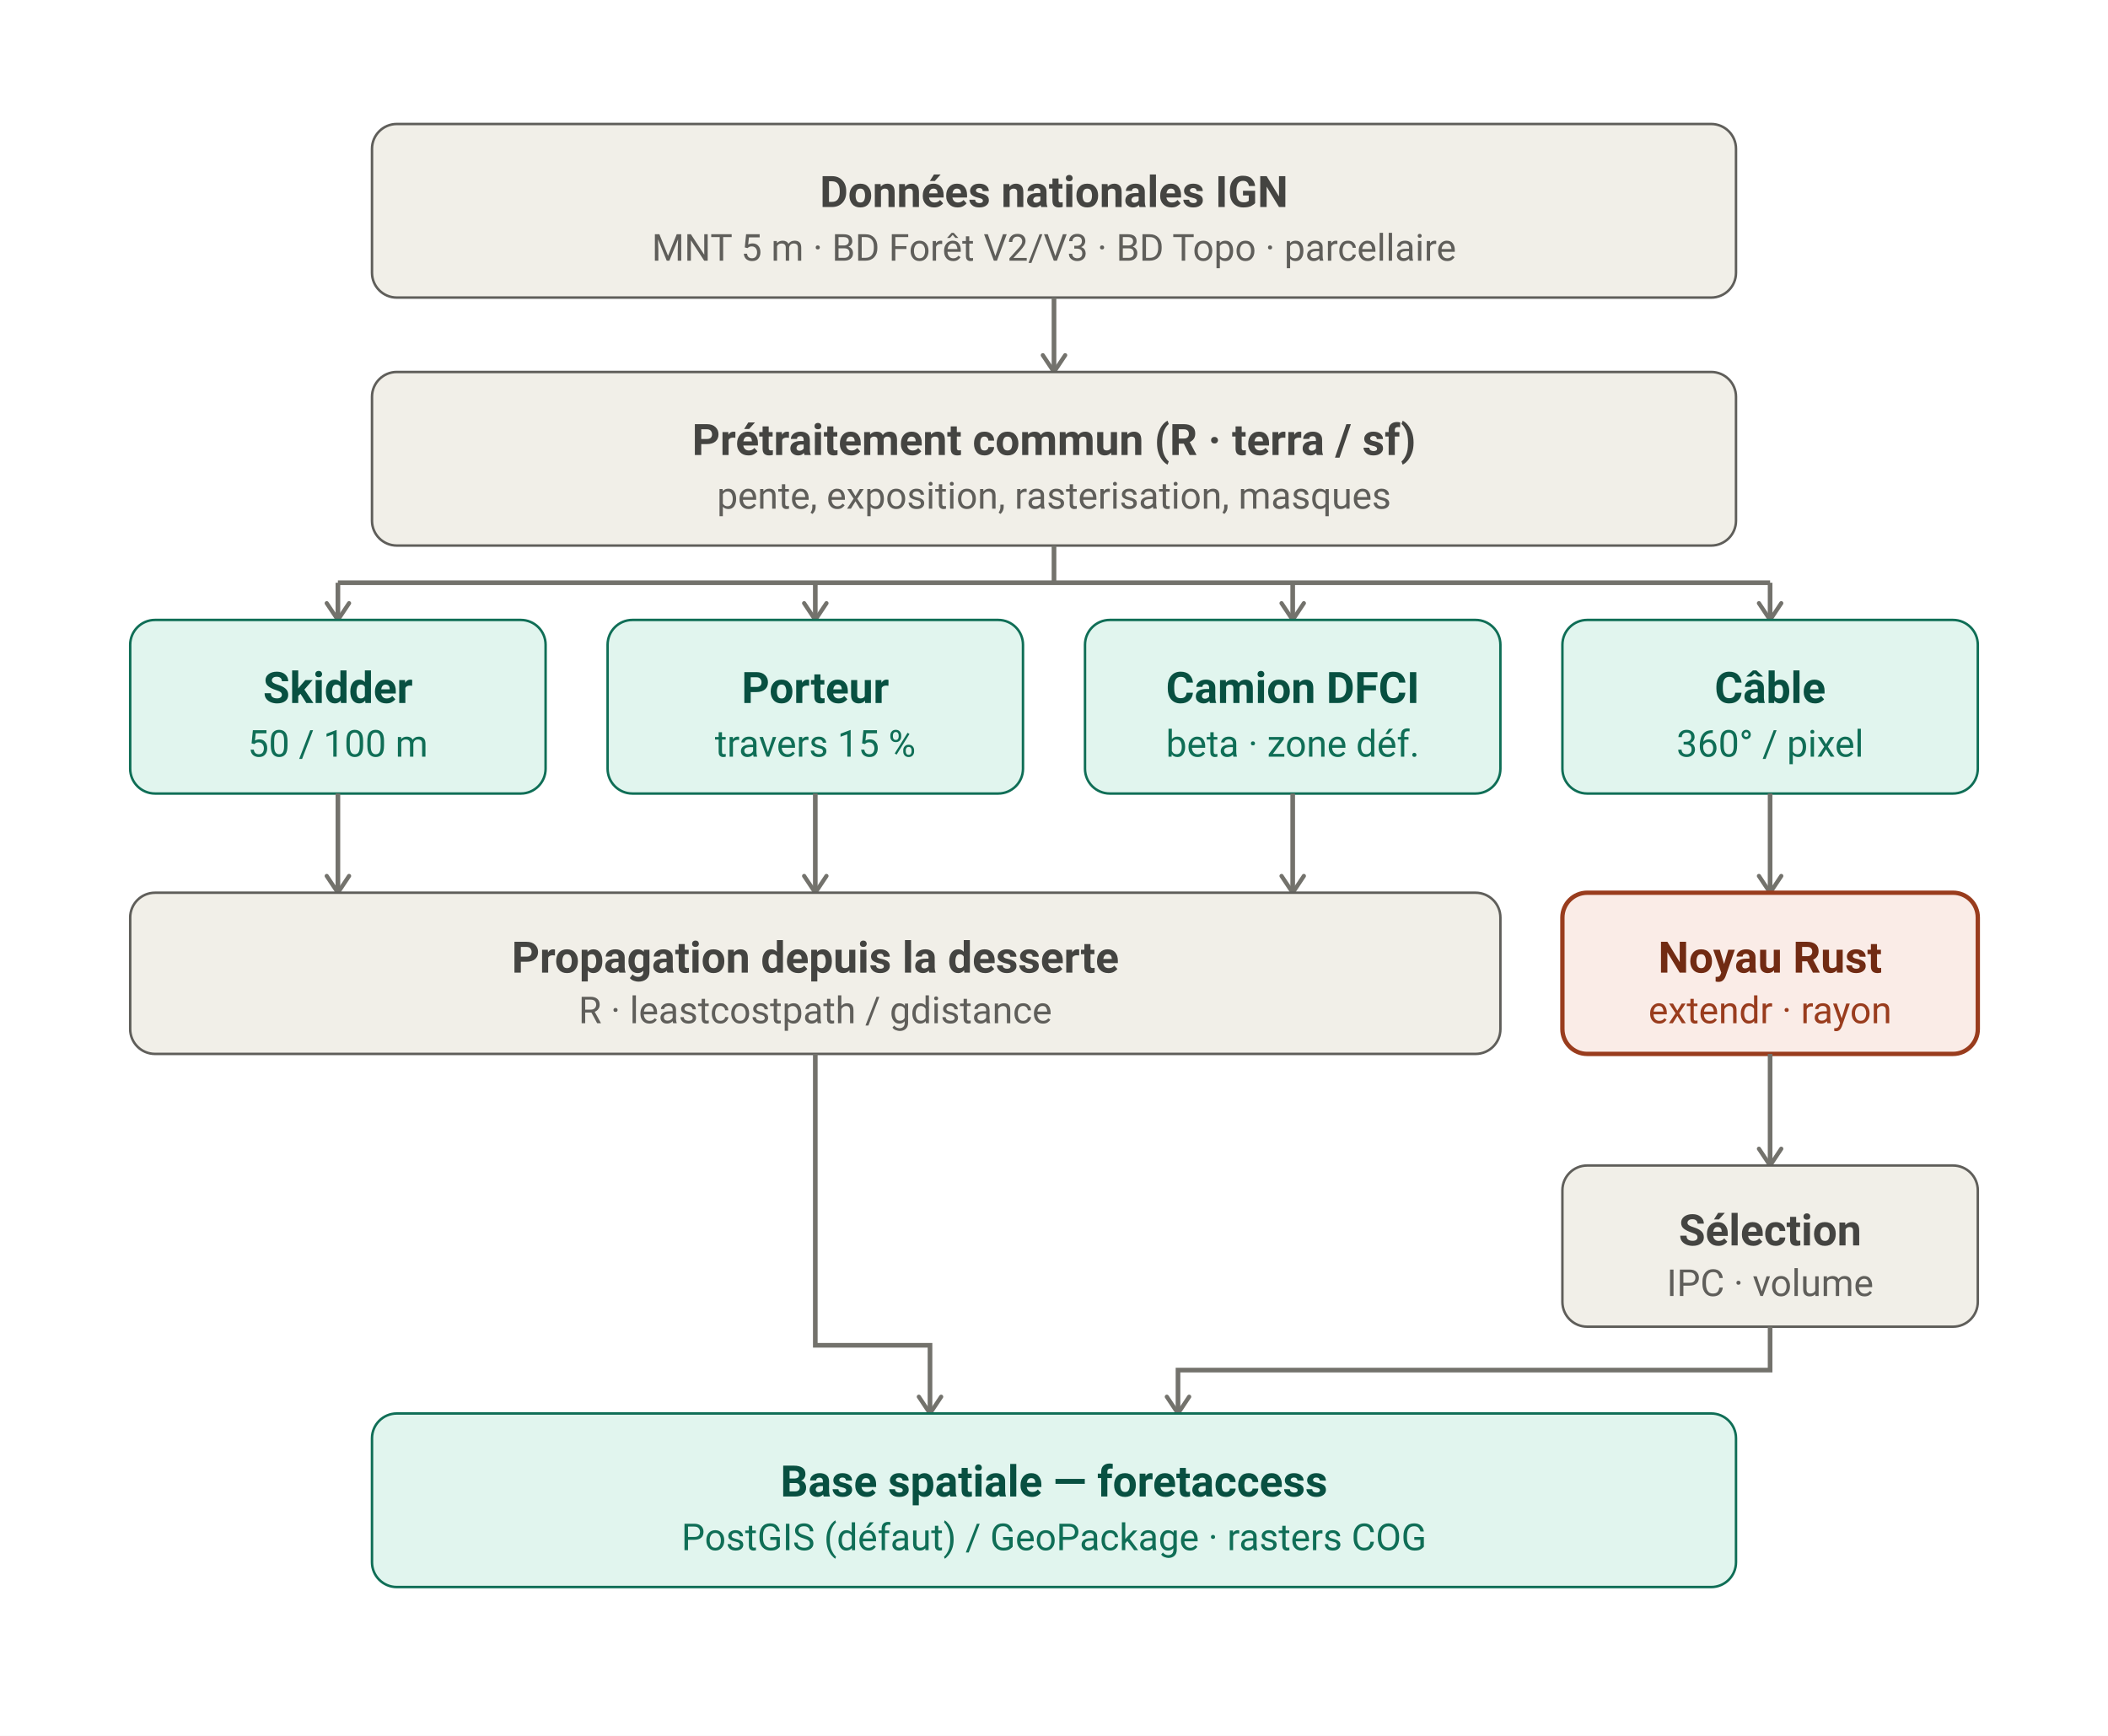
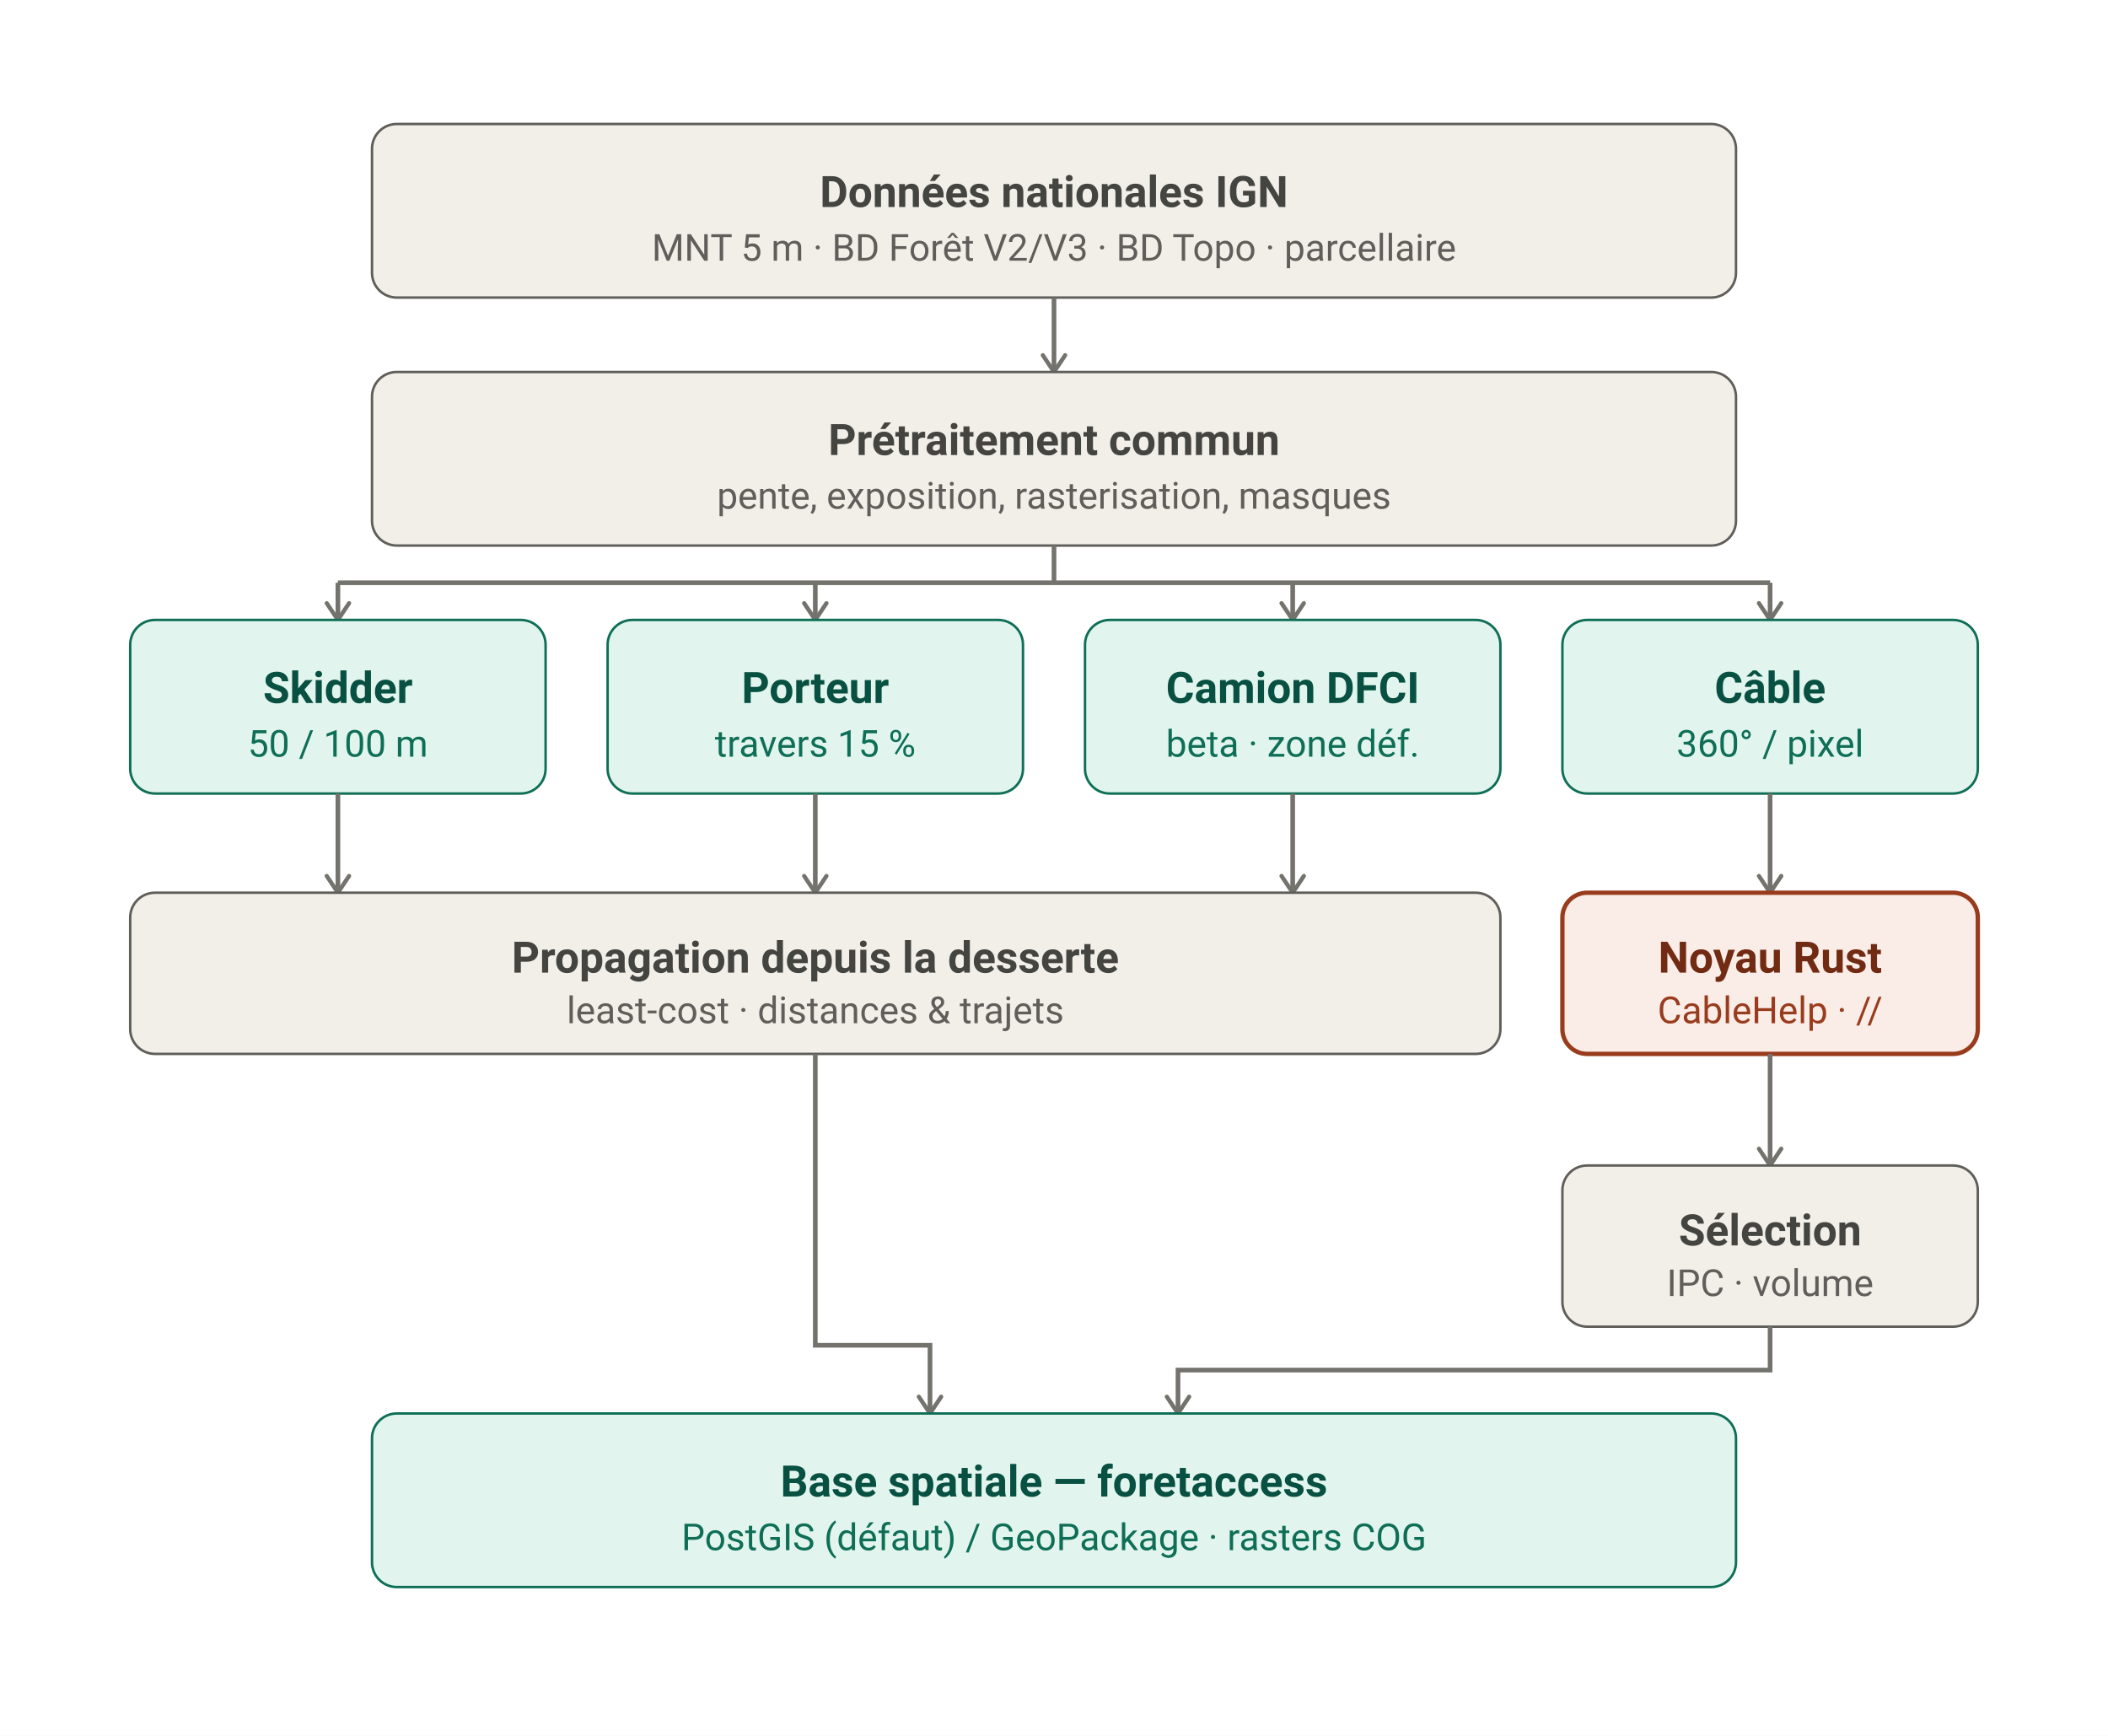
<svg xmlns="http://www.w3.org/2000/svg" width="100%" viewBox="0 0 680 560" role="img" font-family="system-ui, -apple-system, 'Segoe UI', Roboto, sans-serif">
  <defs>
    <marker id="arrow" viewBox="0 0 10 10" refX="8" refY="5" markerWidth="6" markerHeight="6" orient="auto-start-reverse">
      <path d="M2 1L8 5L2 9" fill="none" stroke="#73726c" stroke-width="1.5" stroke-linecap="round" stroke-linejoin="round" />
    </marker>
    <style>
      .arr { stroke:#73726c; stroke-width:1.5; fill:none; }
      .t   { font-size:14px; font-weight:600; }
      .s   { font-size:12px; font-weight:400; }
      .gray-b { fill:#F1EFE8; stroke:#5F5E5A; stroke-width:0.8; }
      .teal-b { fill:#E1F5EE; stroke:#0F6E56; stroke-width:0.8; }
      .coral-b{ fill:#FAECE7; stroke:#993C1D; stroke-width:1.4; }
      .gray-t { fill:#444441; } .gray-s { fill:#5F5E5A; }
      .teal-t { fill:#085041; } .teal-s { fill:#0F6E56; }
      .coral-t{ fill:#712B13; } .coral-s{ fill:#993C1D; }
    </style>
  </defs>
  <rect x="0" y="0" width="680" height="560" fill="#ffffff" />
  <rect class="gray-b" x="120" y="40" width="440" height="56" rx="8" />
  <text class="t gray-t" x="340" y="62" text-anchor="middle" dominant-baseline="central">Données nationales IGN</text>
  <text class="s gray-s" x="340" y="80" text-anchor="middle" dominant-baseline="central">MNT 5 m · BD Forêt V2/V3 · BD Topo · parcellaire</text>
  <line x1="340" y1="96" x2="340" y2="120" class="arr" marker-end="url(#arrow)" />
  <rect class="gray-b" x="120" y="120" width="440" height="56" rx="8" />
-   <text class="t gray-t" x="340" y="142" text-anchor="middle" dominant-baseline="central">Prétraitement commun (R · terra / sf)</text>
+   <text class="t gray-t" x="340" y="142" text-anchor="middle" dominant-baseline="central">Prétraitement commun</text>
  <text class="s gray-s" x="340" y="160" text-anchor="middle" dominant-baseline="central">pente, exposition, rasterisation, masques</text>
  <line x1="340" y1="176" x2="340" y2="188" class="arr" />
  <line x1="109" y1="188" x2="571" y2="188" class="arr" />
  <line x1="109" y1="188" x2="109" y2="200" class="arr" marker-end="url(#arrow)" />
  <line x1="263" y1="188" x2="263" y2="200" class="arr" marker-end="url(#arrow)" />
  <line x1="417" y1="188" x2="417" y2="200" class="arr" marker-end="url(#arrow)" />
  <line x1="571" y1="188" x2="571" y2="200" class="arr" marker-end="url(#arrow)" />
  <rect class="teal-b" x="42" y="200" width="134" height="56" rx="8" />
  <text class="t teal-t" x="109" y="222" text-anchor="middle" dominant-baseline="central">Skidder</text>
  <text class="s teal-s" x="109" y="240" text-anchor="middle" dominant-baseline="central">50 / 100 m</text>
  <rect class="teal-b" x="196" y="200" width="134" height="56" rx="8" />
  <text class="t teal-t" x="263" y="222" text-anchor="middle" dominant-baseline="central">Porteur</text>
  <text class="s teal-s" x="263" y="240" text-anchor="middle" dominant-baseline="central">travers 15 %</text>
  <rect class="teal-b" x="350" y="200" width="134" height="56" rx="8" />
  <text class="t teal-t" x="417" y="222" text-anchor="middle" dominant-baseline="central">Camion DFCI</text>
  <text class="s teal-s" x="417" y="240" text-anchor="middle" dominant-baseline="central">beta · zone déf.</text>
  <rect class="teal-b" x="504" y="200" width="134" height="56" rx="8" />
  <text class="t teal-t" x="571" y="222" text-anchor="middle" dominant-baseline="central">Câble</text>
  <text class="s teal-s" x="571" y="240" text-anchor="middle" dominant-baseline="central">360° / pixel</text>
  <line x1="109" y1="256" x2="109" y2="288" class="arr" marker-end="url(#arrow)" />
  <line x1="263" y1="256" x2="263" y2="288" class="arr" marker-end="url(#arrow)" />
  <line x1="417" y1="256" x2="417" y2="288" class="arr" marker-end="url(#arrow)" />
  <line x1="571" y1="256" x2="571" y2="288" class="arr" marker-end="url(#arrow)" />
  <rect class="gray-b" x="42" y="288" width="442" height="52" rx="8" />
  <text class="t gray-t" x="263" y="309" text-anchor="middle" dominant-baseline="central">Propagation depuis la desserte</text>
-   <text class="s gray-s" x="263" y="326" text-anchor="middle" dominant-baseline="central">R · leastcostpath / gdistance</text>
+   <text class="s gray-s" x="263" y="326" text-anchor="middle" dominant-baseline="central">least-cost · distances &amp; trajets</text>
  <rect class="coral-b" x="504" y="288" width="134" height="52" rx="8" />
  <text class="t coral-t" x="571" y="309" text-anchor="middle" dominant-baseline="central">Noyau Rust</text>
-   <text class="s coral-s" x="571" y="326" text-anchor="middle" dominant-baseline="central">extendr · rayon</text>
+   <text class="s coral-s" x="571" y="326" text-anchor="middle" dominant-baseline="central">CableHelp · //</text>
  <line x1="571" y1="340" x2="571" y2="376" class="arr" marker-end="url(#arrow)" />
  <rect class="gray-b" x="504" y="376" width="134" height="52" rx="8" />
  <text class="t gray-t" x="571" y="397" text-anchor="middle" dominant-baseline="central">Sélection</text>
  <text class="s gray-s" x="571" y="414" text-anchor="middle" dominant-baseline="central">IPC · volume</text>
  <path d="M263 340 L263 434 L300 434 L300 456" class="arr" marker-end="url(#arrow)" />
  <path d="M571 428 L571 442 L380 442 L380 456" class="arr" marker-end="url(#arrow)" />
  <rect class="teal-b" x="120" y="456" width="440" height="56" rx="8" />
  <text class="t teal-t" x="340" y="478" text-anchor="middle" dominant-baseline="central">Base spatiale — foretaccess</text>
  <text class="s teal-s" x="340" y="496" text-anchor="middle" dominant-baseline="central">PostGIS (défaut) / GeoPackage · rasters COG</text>
</svg>
